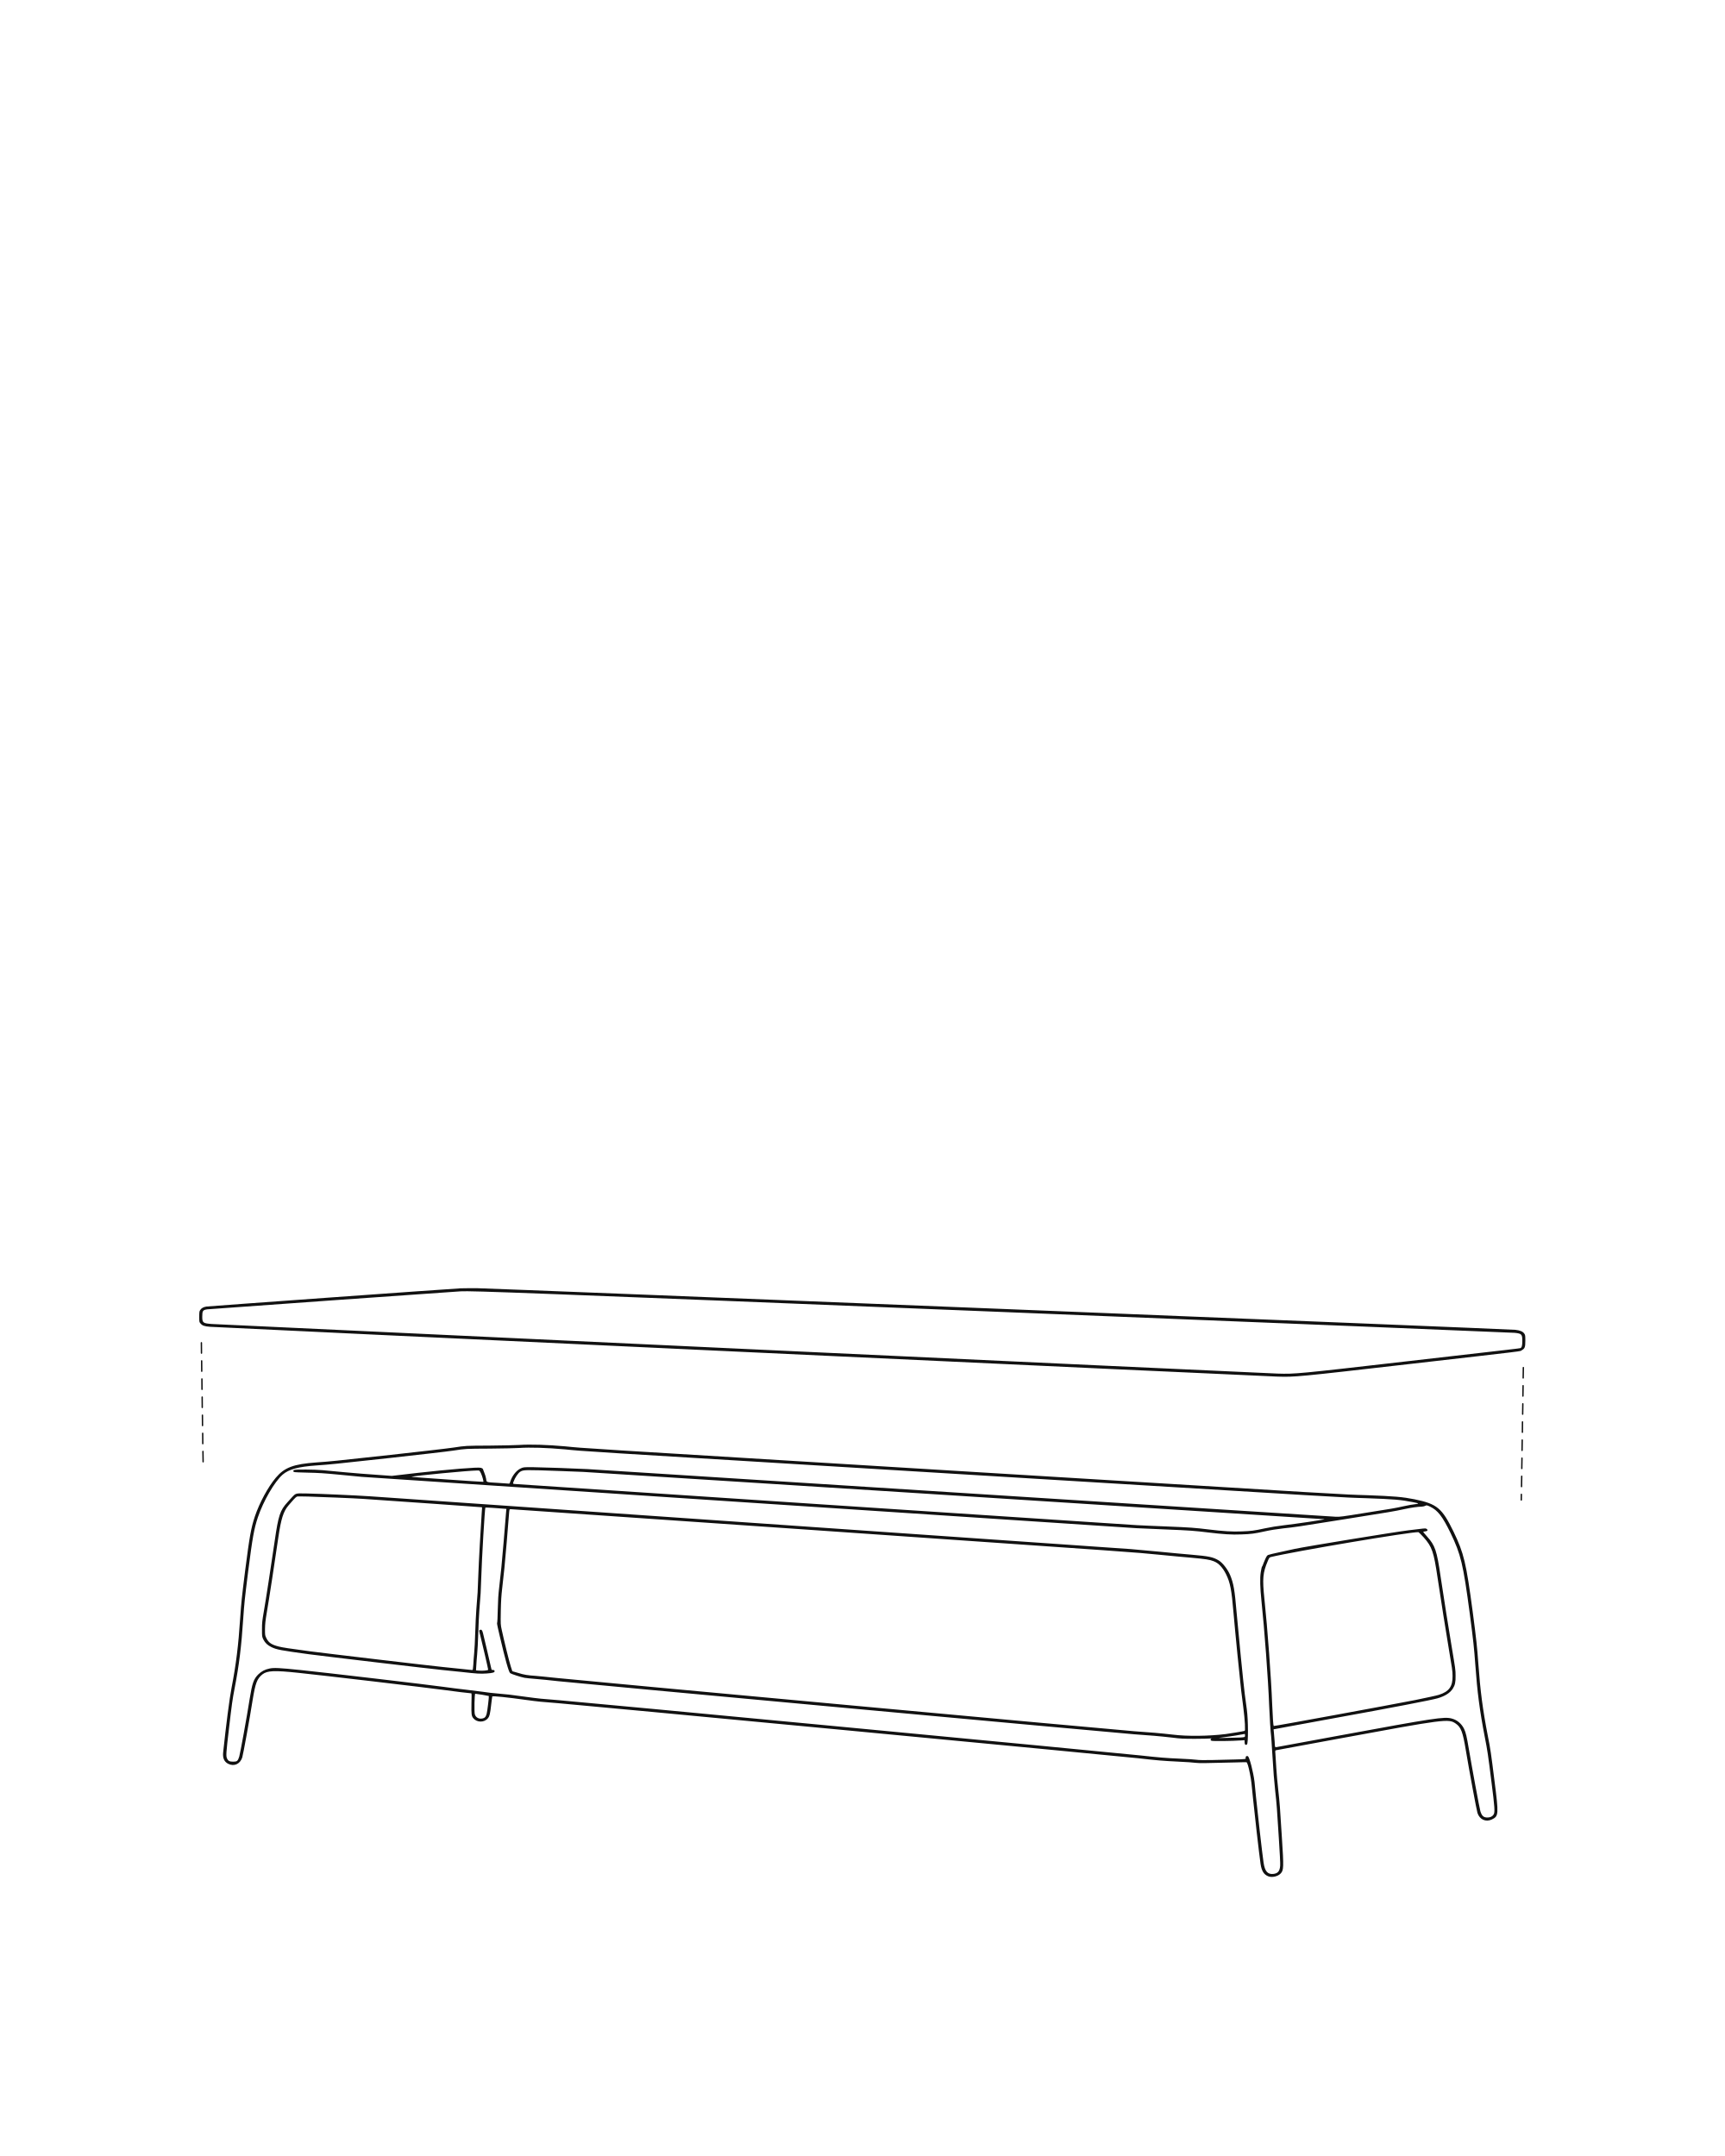
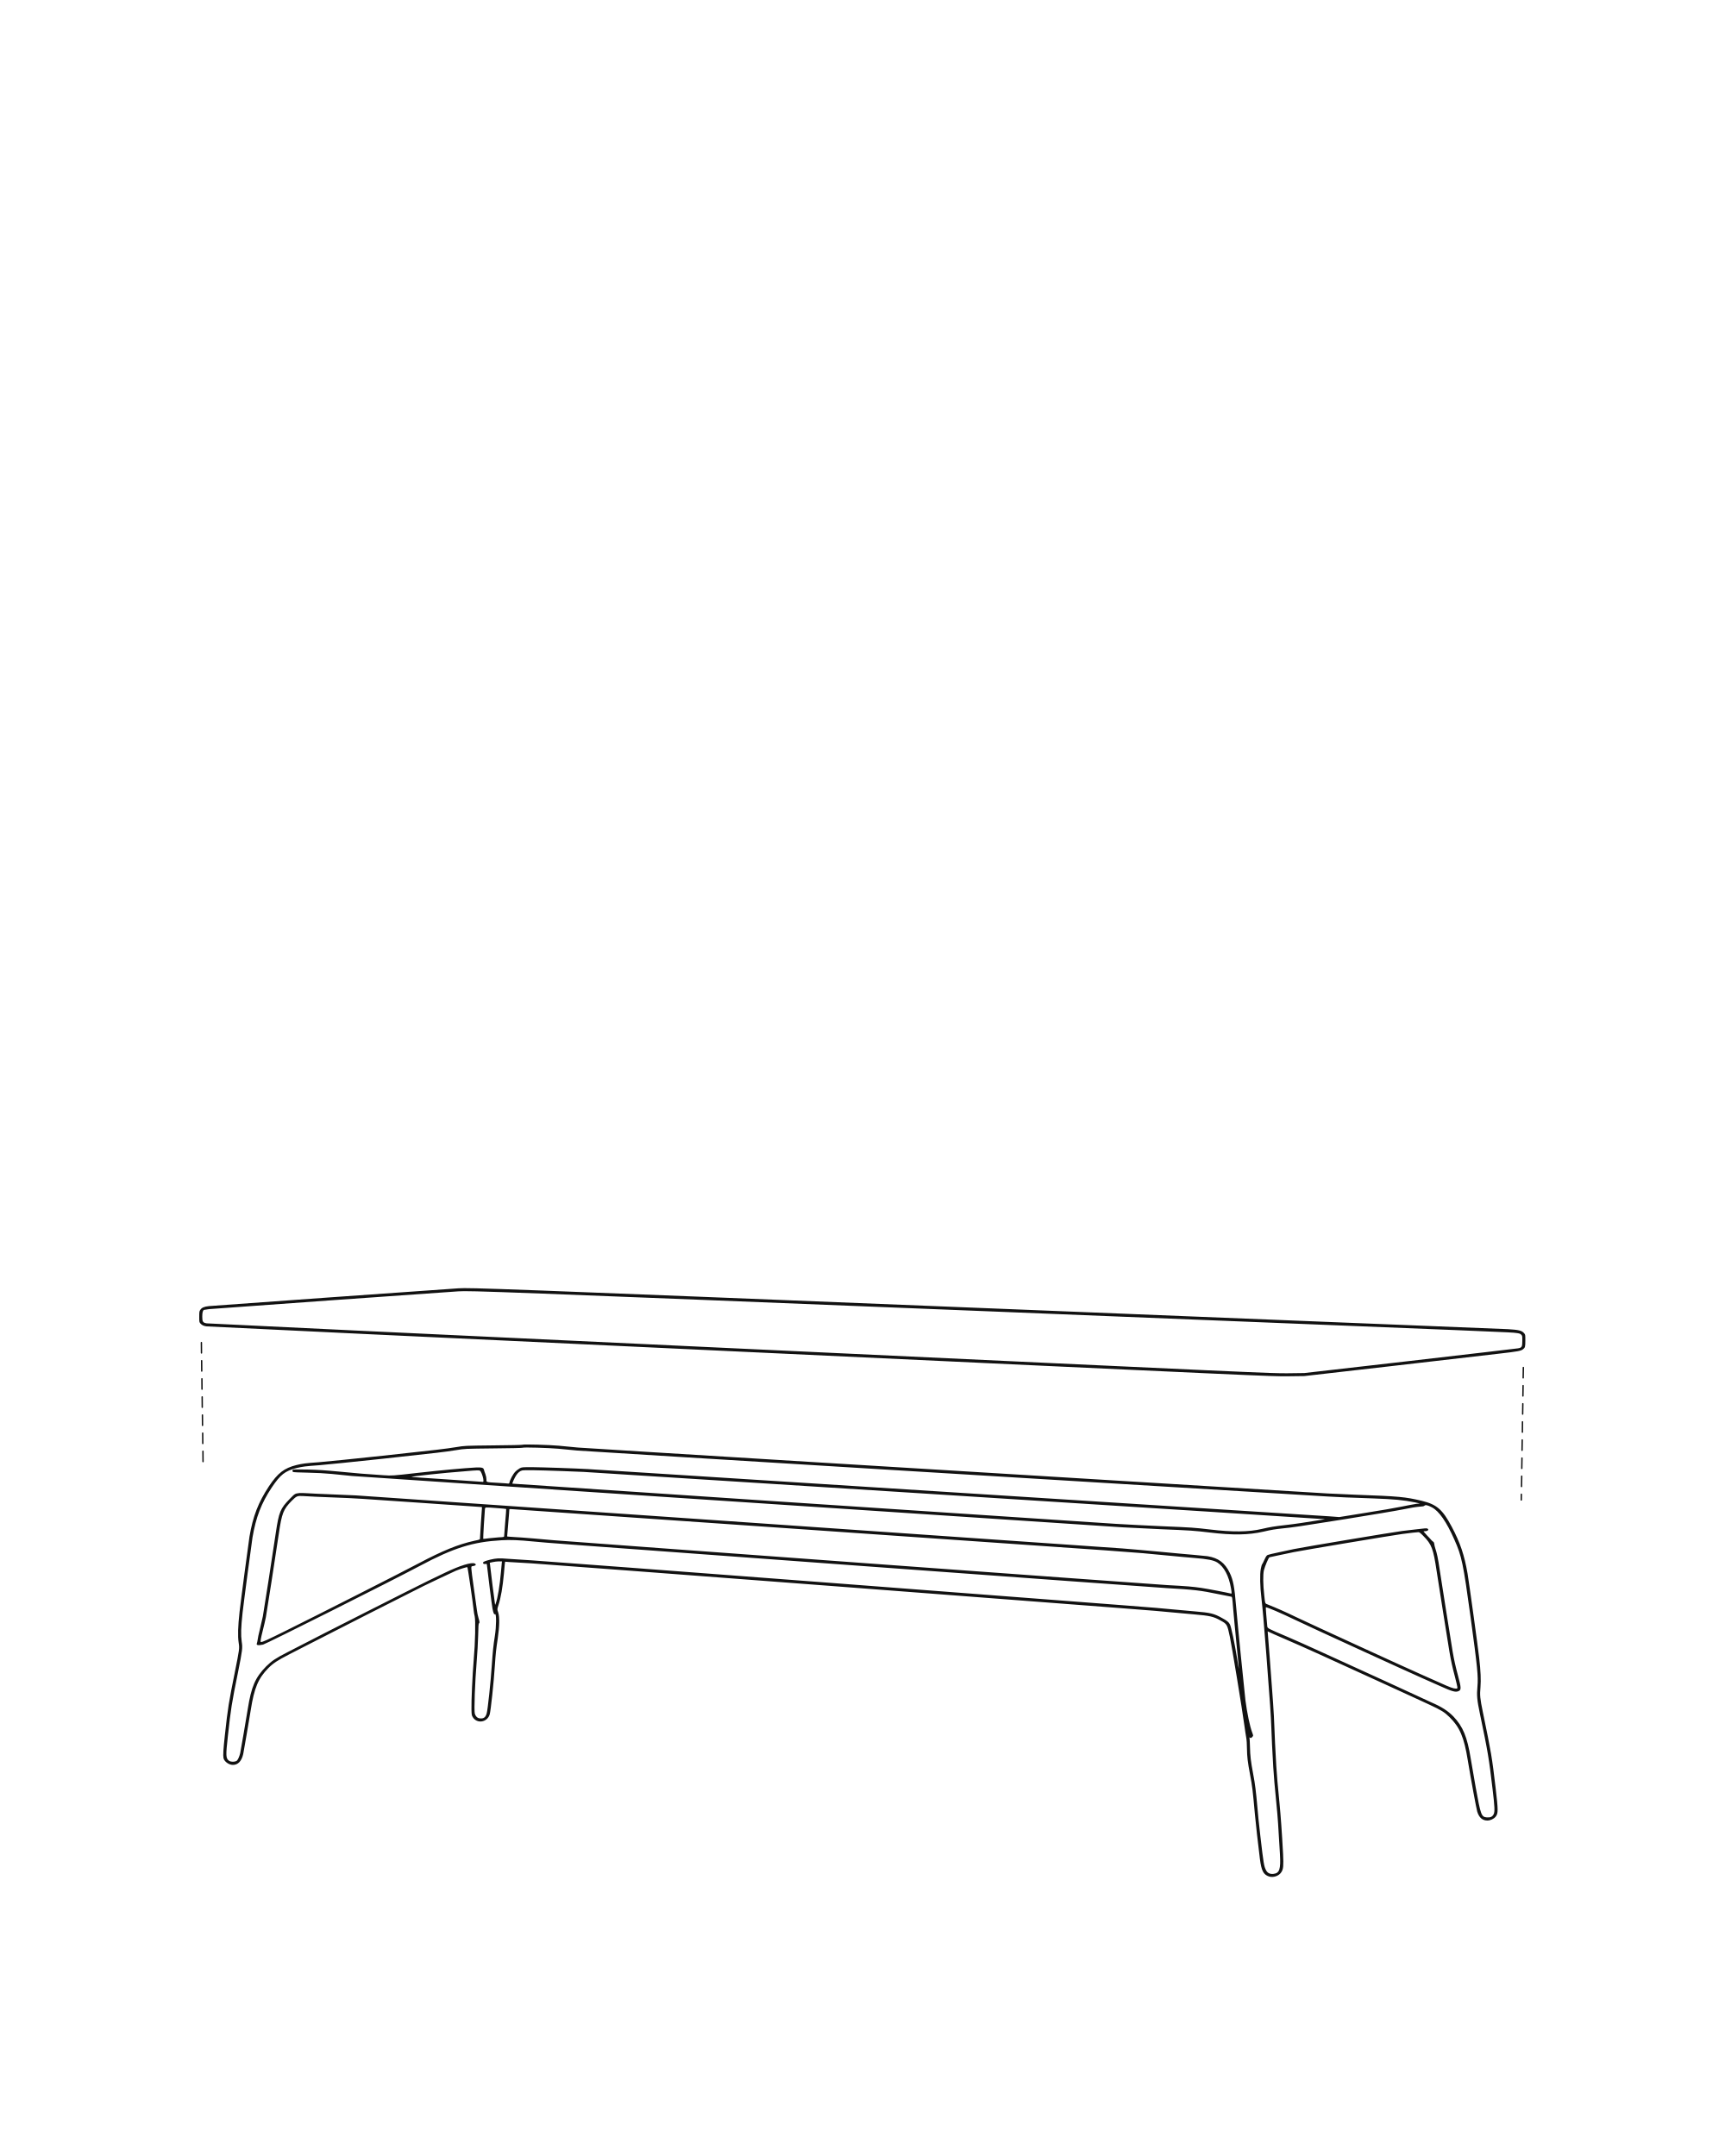
<svg xmlns="http://www.w3.org/2000/svg" width="2000" height="2500" viewBox="0 0 2000 2500">
  <g transform="translate(224 1487) scale(0.5)">
    <g transform="translate(0,1392) scale(0.25,-0.25)" fill="#111111" stroke="none">
-       <path d="M2480 5513 c-104 -5 -2338 -166 -2357 -169 -28 -4 -49 -16 -59 -34 -7 -10 -8 -20 -8 -61 0 -46 0 -49 11 -61 17 -21 36 -28 90 -32 63 -6 9776 -459 9900 -462 163 -5 181 -3 1219 116 1136 130 1027 117 1046 128 29 16 34 28 34 88 0 48 -1 54 -9 66 -13 20 -39 31 -83 36 -64 7 -9484 384 -9626 386 -70 0 -141 0 -158 -1z m5012 -219 c2602 -104 4746 -192 4766 -194 64 -7 70 -13 70 -76 0 -43 -5 -62 -19 -66 -12 -3 -47 -7 -1033 -120 -1037 -119 -1056 -121 -1218 -116 -89 2 -9811 455 -9884 460 -83 6 -90 11 -90 68 0 54 5 62 46 68 15 2 2286 164 2350 167 101 6 617 -14 5012 -191z M3024 4060 c-27 -2 -151 -5 -274 -6 -224 -1 -224 -1 -334 -18 -60 -9 -323 -39 -584 -68 -530 -58 -561 -61 -688 -70 -213 -15 -298 -47 -377 -141 -74 -88 -152 -233 -195 -360 -36 -108 -50 -189 -90 -501 -33 -264 -36 -295 -46 -439 -17 -260 -38 -430 -80 -648 -20 -103 -51 -346 -78 -599 -6 -54 9 -89 47 -108 55 -27 110 -2 130 59 8 24 72 376 97 537 25 153 40 193 89 233 46 36 109 39 335 15 205 -21 1205 -139 1342 -158 103 -14 247 -32 261 -32 4 0 4 -20 2 -93 -2 -102 0 -118 18 -139 33 -40 101 -40 134 0 16 18 22 45 31 128 5 40 9 74 10 75 5 6 148 -9 318 -33 109 -15 142 -18 298 -30 160 -12 5185 -489 5372 -510 197 -22 225 -24 380 -32 68 -3 139 -8 158 -11 33 -4 91 -3 370 4 51 2 95 2 99 2 8 -2 20 -41 33 -109 12 -61 15 -89 28 -226 9 -96 59 -536 70 -608 10 -67 31 -100 73 -116 35 -13 89 0 114 27 28 30 29 57 11 333 -18 292 -20 316 -34 445 -7 60 -15 151 -18 202 -3 51 -7 108 -8 127 -3 35 -3 35 11 37 7 1 263 49 569 105 997 184 1026 188 1093 141 48 -33 65 -77 93 -247 31 -187 100 -558 108 -582 20 -61 78 -87 134 -60 63 31 64 44 24 358 -33 264 -37 291 -62 418 -47 242 -70 418 -88 672 -11 152 -18 219 -52 478 -61 457 -82 545 -178 744 -107 219 -152 257 -362 300 -109 22 -191 29 -442 38 -250 8 -28 -5 -3718 220 -3778 230 -3508 213 -3716 233 -167 15 -325 20 -428 13z m424 -41 c208 -20 -62 -3 3716 -233 3690 -225 3468 -212 3718 -220 253 -9 318 -14 433 -37 57 -11 60 -14 15 -19 -15 -1 -60 -9 -100 -18 -97 -21 -88 -19 -358 -62 -216 -35 -241 -38 -274 -36 -94 6 -6881 438 -6940 442 -112 6 -422 17 -512 18 -84 0 -84 0 -111 -13 -41 -20 -79 -71 -95 -124 -5 -17 -5 -17 -24 -15 -10 1 -49 4 -86 6 -118 7 -108 4 -113 38 -3 16 -10 42 -17 57 -6 15 -12 30 -13 34 -2 4 -10 9 -19 11 -25 8 -292 -14 -586 -47 l-240 -28 -138 10 c-76 5 -206 15 -290 23 -84 8 -180 17 -214 20 -73 7 -253 8 -264 2 -10 -5 -10 -15 -1 -19 4 -2 61 -5 127 -6 100 -2 148 -5 284 -18 90 -9 188 -18 218 -21 78 -6 7091 -471 7182 -476 42 -2 166 -8 276 -12 226 -9 262 -12 394 -28 131 -16 220 -22 305 -18 91 3 121 7 217 28 54 12 110 21 172 28 118 13 102 10 576 86 444 71 441 70 544 92 69 15 126 23 168 24 11 1 24 4 29 7 12 7 16 7 47 -8 70 -34 113 -89 188 -243 96 -199 117 -287 178 -744 34 -259 41 -326 52 -478 18 -254 41 -430 88 -672 25 -128 29 -155 62 -418 30 -233 33 -278 20 -300 -11 -18 -31 -28 -57 -28 -36 0 -52 14 -66 58 -7 21 -79 411 -107 578 -19 114 -28 153 -44 186 -23 48 -64 83 -114 96 -70 19 -158 6 -1056 -160 -306 -57 -562 -104 -570 -105 -15 -2 -15 -2 -17 50 -2 28 -5 66 -7 83 -2 18 -3 32 -3 32 1 1 245 45 543 100 562 102 920 171 979 188 68 20 115 50 140 89 21 33 27 60 26 121 0 55 -2 64 -36 268 -20 114 -78 485 -103 652 -35 241 -51 288 -125 370 -21 23 -37 43 -36 45 1 1 9 2 17 3 24 2 30 13 13 24 -7 4 -14 5 -35 2 -14 -2 -75 -9 -134 -16 -112 -13 -944 -149 -1052 -172 -31 -7 -97 -21 -146 -32 -50 -10 -96 -22 -103 -25 -9 -5 -15 -14 -28 -44 -9 -20 -17 -41 -19 -47 -2 -5 -5 -13 -8 -16 -3 -3 -8 -27 -12 -52 -9 -56 -6 -146 6 -262 28 -265 63 -736 72 -976 4 -102 13 -248 18 -282 1 -8 6 -74 10 -148 13 -211 16 -247 28 -362 14 -128 16 -153 34 -444 8 -123 14 -235 12 -249 -4 -50 -20 -70 -60 -76 -55 -7 -82 22 -94 105 -11 72 -61 512 -70 608 -6 59 -12 123 -14 142 -11 91 -47 229 -61 236 -11 7 -24 -2 -21 -14 3 -13 2 -13 -112 -16 -53 -1 -144 -3 -203 -5 -71 -1 -118 -1 -144 3 -40 4 -65 6 -153 10 -121 5 -195 11 -366 30 -205 23 -5227 500 -5390 512 -157 12 -188 15 -312 32 -145 20 -170 23 -256 30 -40 3 -102 10 -138 16 -36 5 -108 14 -160 20 -52 6 -144 17 -206 26 -141 20 -1120 135 -1326 156 -194 20 -248 23 -288 14 -42 -8 -75 -26 -104 -54 -43 -43 -57 -82 -80 -226 -25 -161 -89 -513 -97 -537 -13 -41 -20 -47 -56 -47 -34 0 -47 7 -57 29 -11 23 -9 51 18 279 26 224 33 274 52 371 42 218 63 388 80 648 10 144 13 175 46 439 40 312 54 393 90 501 51 151 154 330 230 396 57 49 143 73 314 85 127 9 158 12 688 70 261 29 524 59 584 68 110 17 110 17 334 18 123 1 247 4 274 6 102 7 257 2 424 -13z m-38 -201 c90 -3 183 -7 206 -8 132 -7 6877 -438 6878 -439 4 -3 -271 -44 -370 -55 -75 -9 -130 -18 -186 -30 -96 -21 -125 -25 -215 -28 -82 -4 -172 2 -303 18 -132 16 -168 19 -394 28 -110 4 -233 10 -274 12 -106 6 -5751 380 -5771 382 -16 2 -16 2 -11 18 14 40 43 83 64 96 29 18 45 18 376 6z m-740 -23 c11 -24 25 -74 21 -77 -1 -1 -153 9 -339 22 -186 12 -333 24 -328 25 38 10 527 57 607 58 25 1 25 1 39 -28z m8744 -593 c77 -88 92 -131 128 -374 25 -167 83 -538 103 -652 32 -189 36 -214 36 -258 2 -99 -33 -146 -127 -176 -18 -6 -116 -27 -218 -48 -223 -44 -1311 -244 -1314 -241 -4 4 -9 81 -14 199 -9 240 -43 704 -72 978 -20 190 -15 245 31 353 13 31 15 33 28 37 207 51 1304 236 1370 231 3 -1 25 -23 49 -49z m-8735 -1459 c34 -6 62 -11 63 -12 3 -3 -14 -144 -20 -165 -8 -28 -16 -37 -34 -42 -35 -10 -67 6 -76 38 -6 23 -3 190 4 190 1 0 29 -4 63 -9z M954 3606 c-10 -3 -23 -14 -34 -27 -10 -11 -30 -34 -46 -51 -68 -74 -84 -121 -118 -358 -34 -233 -83 -553 -101 -655 -15 -87 -17 -104 -17 -165 0 -68 0 -68 13 -95 16 -32 40 -54 76 -71 48 -23 86 -30 351 -66 144 -19 1133 -136 1236 -146 46 -5 125 -13 176 -18 142 -16 171 -18 232 -14 56 4 74 9 74 22 0 7 -11 13 -20 11 -6 -1 -8 1 -10 8 -11 50 -72 311 -78 333 -7 29 -15 37 -28 30 -10 -5 -10 -1 6 -65 17 -67 70 -296 70 -304 0 -7 -56 -12 -91 -8 l-22 2 3 47 c1 25 5 72 8 104 3 32 8 119 10 194 2 75 7 169 10 210 12 144 14 179 18 308 5 174 33 642 38 647 2 2 114 -5 167 -10 l28 -2 -3 -31 c-1 -16 -11 -137 -22 -268 -20 -237 -23 -263 -42 -430 -8 -67 -11 -116 -13 -206 -1 -65 -4 -120 -6 -122 -2 -3 1 -22 7 -48 6 -24 14 -59 18 -78 50 -214 82 -329 96 -341 10 -8 100 -37 133 -43 11 -2 55 -7 97 -10 42 -3 141 -13 220 -22 151 -17 5154 -478 5338 -492 58 -4 142 -11 186 -14 44 -4 120 -11 168 -17 78 -10 102 -11 210 -11 67 0 130 2 140 3 13 2 16 2 11 -1 -10 -6 -9 -15 2 -20 9 -5 193 -3 272 3 l35 2 0 -18 c0 -22 9 -31 22 -21 13 9 12 229 -1 322 -5 36 -13 100 -19 143 -12 89 -61 586 -76 759 -18 211 -28 269 -60 347 -23 54 -71 116 -108 137 -51 30 -87 38 -250 52 -63 5 -198 18 -300 28 -102 10 -221 20 -264 24 -63 5 -6653 462 -7060 490 -121 8 -443 23 -586 26 -65 2 -83 1 -96 -4z m366 -34 c107 -4 220 -10 252 -12 339 -23 1106 -77 1107 -78 1 0 -1 -25 -3 -54 -9 -123 -28 -467 -32 -588 -4 -129 -6 -164 -18 -308 -3 -41 -8 -135 -10 -210 -2 -75 -7 -162 -10 -194 -3 -32 -7 -80 -8 -107 -3 -41 -4 -49 -10 -49 -3 0 -46 4 -96 10 -49 5 -128 13 -174 18 -103 10 -1092 127 -1236 146 -195 26 -252 35 -288 44 -67 17 -94 35 -115 77 -13 27 -13 27 -13 85 1 49 3 73 17 156 17 96 78 494 107 696 25 171 47 240 93 294 13 14 34 38 47 54 13 15 28 28 32 29 12 4 139 0 358 -9z m4467 -304 c3114 -216 2910 -201 3169 -226 102 -10 237 -23 300 -28 133 -12 174 -18 210 -33 45 -17 83 -58 114 -120 39 -80 51 -141 70 -367 12 -144 59 -617 70 -710 4 -36 13 -107 20 -158 7 -51 13 -120 15 -155 2 -59 2 -62 -5 -64 -13 -4 -125 -22 -174 -29 -156 -19 -353 -22 -490 -5 -48 6 -124 13 -168 17 -44 3 -128 10 -186 14 -185 14 -5187 475 -5356 494 -89 9 -179 19 -200 20 -74 5 -107 10 -161 27 l-55 16 -14 43 c-14 42 -64 246 -84 340 -11 50 -11 51 -9 174 2 98 5 143 13 212 19 166 22 193 42 428 11 130 21 252 22 271 3 35 3 35 16 35 8 0 1286 -88 2841 -196z m3969 -1903 c0 -16 0 -16 -47 -19 -26 -1 -59 -2 -73 -2 -14 0 -52 -1 -84 -2 -32 0 -50 0 -40 0 33 4 162 22 200 30 21 4 39 7 41 7 2 1 3 -6 3 -14z" />
+       <path d="M2460 5513 c-135 -8 -2284 -162 -2314 -165 -46 -5 -67 -14 -81 -36 -8 -12 -9 -18 -9 -62 0 -47 0 -50 10 -62 14 -16 29 -24 57 -28 13 -2 2238 -108 4945 -234 4922 -230 4922 -230 5080 -229 l158 2 804 92 c442 51 890 103 995 115 190 22 209 26 230 42 19 15 21 22 21 81 0 53 0 55 -11 67 -20 25 -50 32 -149 38 -23 1 -2171 88 -4773 192 -4658 187 -4850 194 -4963 187z m4959 -215 c4990 -200 4790 -192 4849 -199 33 -4 39 -6 49 -15 11 -11 11 -12 11 -57 0 -58 -4 -65 -42 -71 -13 -2 -464 -55 -1002 -117 l-978 -112 -156 -2 c-156 -1 -156 -1 -5078 229 -2707 126 -4933 232 -4946 234 -36 6 -42 14 -42 62 0 39 5 59 17 63 4 1 24 4 46 7 29 3 2177 157 2313 165 112 7 318 -1 4959 -187z M3055 4062 c-1 -2 -123 -5 -270 -6 -267 -3 -267 -3 -345 -16 -114 -18 -159 -23 -682 -80 -262 -28 -527 -55 -590 -60 -129 -9 -154 -13 -209 -26 -116 -29 -174 -74 -257 -198 -98 -149 -148 -277 -180 -466 -9 -57 -79 -584 -92 -698 -15 -138 -18 -223 -8 -289 8 -51 7 -56 -36 -272 -56 -277 -65 -332 -92 -581 -15 -136 -18 -189 -13 -215 7 -32 50 -63 87 -63 48 0 81 35 96 101 5 24 57 327 70 409 32 204 69 293 164 389 45 45 88 73 188 124 42 21 103 53 136 70 75 40 1083 552 1116 567 13 6 77 37 142 68 65 31 135 64 156 73 38 16 104 36 107 33 4 -4 50 -318 59 -404 1 -13 5 -36 9 -52 9 -40 5 -244 -9 -402 -12 -142 -23 -385 -21 -460 1 -48 2 -56 11 -71 38 -66 135 -52 158 23 10 34 38 297 48 454 8 117 11 145 27 252 16 112 18 197 4 241 -10 28 -10 28 2 66 23 71 39 166 51 293 3 37 7 78 8 90 l3 21 36 -3 c21 -1 112 -7 205 -12 92 -6 1356 -101 2810 -212 3163 -242 2920 -223 3100 -240 80 -8 189 -17 243 -22 142 -12 178 -20 241 -56 62 -34 63 -36 88 -155 16 -74 114 -670 134 -819 6 -42 13 -92 17 -112 4 -21 7 -64 7 -104 1 -74 7 -125 28 -236 22 -116 25 -145 46 -376 7 -81 28 -262 46 -410 14 -110 32 -145 84 -163 41 -13 93 5 115 40 19 29 21 60 16 168 -11 207 -22 355 -33 469 -19 194 -23 243 -30 348 -10 176 -14 254 -18 368 -4 119 -13 246 -43 639 l-19 242 15 -7 c8 -5 71 -32 140 -62 69 -29 216 -95 327 -145 506 -231 796 -363 864 -395 41 -19 111 -52 156 -72 108 -50 137 -68 184 -114 96 -94 136 -188 170 -400 30 -182 79 -447 88 -478 17 -55 48 -82 94 -82 28 0 60 15 77 36 24 31 24 56 -1 270 -33 281 -40 322 -118 700 -26 127 -29 154 -22 233 5 66 2 146 -12 269 -12 108 -95 706 -108 784 -30 171 -67 283 -146 432 -86 162 -139 208 -279 242 -152 36 -209 42 -609 56 -92 4 -211 9 -264 12 -3406 207 -6883 420 -6954 426 -52 5 -132 12 -178 17 -86 8 -329 15 -335 9z m331 -37 c46 -5 126 -12 178 -17 68 -6 5899 -363 6956 -426 100 -6 213 -11 426 -18 190 -7 281 -15 388 -37 l44 -10 -37 -4 c-20 -3 -79 -14 -132 -25 -52 -11 -204 -37 -337 -58 l-242 -39 -92 7 c-92 6 -6748 430 -6876 438 -120 7 -421 17 -518 18 -94 0 -94 0 -116 -11 -12 -7 -31 -21 -41 -32 -20 -20 -49 -74 -53 -98 -3 -11 -4 -12 -15 -11 -7 1 -44 4 -83 6 -124 7 -116 5 -116 31 0 14 -4 34 -10 51 -6 15 -12 33 -13 39 -4 20 -19 24 -75 22 -111 -6 -319 -25 -540 -50 -237 -27 -237 -27 -314 -22 -168 11 -257 18 -416 34 -139 13 -187 16 -293 19 -70 1 -130 1 -133 -1 -8 -5 -7 -18 1 -22 4 -2 64 -5 133 -6 94 -2 151 -5 226 -12 55 -6 140 -14 188 -19 67 -6 3383 -227 7144 -476 66 -4 231 -12 366 -18 272 -11 297 -13 442 -30 216 -26 361 -24 502 8 72 17 110 23 178 30 99 10 134 15 580 86 235 38 476 78 534 90 69 14 121 23 150 25 35 2 45 4 51 10 9 9 28 5 69 -16 66 -35 135 -134 208 -300 68 -152 82 -220 150 -717 64 -471 72 -551 64 -643 -8 -81 -4 -128 22 -251 76 -365 84 -413 118 -702 20 -164 22 -211 10 -234 -12 -23 -29 -31 -62 -29 -52 4 -58 21 -104 277 -17 99 -38 219 -46 266 -33 205 -72 299 -161 393 -51 52 -107 89 -205 131 -16 7 -78 36 -136 63 -96 45 -339 156 -896 410 -111 51 -246 111 -300 134 -193 82 -187 79 -190 102 -6 62 -15 172 -13 173 5 5 144 -55 275 -118 113 -55 1044 -481 1178 -540 44 -19 116 -51 160 -71 119 -54 149 -62 178 -47 22 11 21 32 -8 140 -25 93 -37 150 -50 224 -18 109 -105 658 -120 758 -16 110 -26 156 -41 200 -5 16 -10 36 -10 44 -1 8 -4 15 -9 18 -4 2 -12 9 -18 16 -5 7 -24 26 -41 44 -17 18 -31 34 -31 35 0 2 6 3 14 3 27 0 40 16 20 25 -7 3 -29 1 -95 -7 -47 -5 -108 -13 -137 -16 -76 -9 -925 -151 -1005 -168 -37 -8 -104 -22 -149 -32 -46 -9 -88 -20 -95 -23 -9 -5 -16 -15 -29 -44 -9 -20 -19 -40 -22 -43 -3 -3 -8 -23 -12 -43 -9 -48 -7 -165 6 -269 13 -118 19 -182 46 -528 36 -470 41 -545 46 -673 4 -116 8 -193 18 -369 7 -105 11 -154 30 -348 11 -107 17 -196 32 -459 8 -139 -4 -176 -61 -182 -32 -3 -55 8 -68 34 -19 37 -22 52 -53 319 -16 143 -20 177 -28 274 -11 125 -21 211 -38 298 -23 122 -28 169 -30 251 -1 40 -3 77 -4 82 -3 9 -2 10 5 5 8 -4 10 -3 19 6 12 14 12 11 0 44 -21 56 -47 180 -62 296 -10 83 -73 712 -86 865 -16 192 -28 253 -60 319 -45 93 -105 138 -206 154 -14 2 -69 7 -122 12 -53 4 -199 18 -326 30 -126 12 -280 25 -342 30 -315 23 -7043 488 -7108 492 -42 2 -147 7 -234 10 -87 3 -184 8 -216 10 -32 2 -65 3 -74 2 -44 -6 -41 -4 -91 -55 -87 -89 -100 -120 -129 -315 -31 -211 -111 -725 -120 -774 -6 -29 -19 -83 -28 -122 -10 -38 -19 -81 -20 -94 -2 -13 -5 -28 -7 -33 -9 -19 10 -23 57 -13 29 7 1181 585 1454 730 315 168 492 223 758 238 85 5 155 2 300 -12 133 -13 120 -12 2980 -222 1510 -111 2811 -205 2890 -210 250 -14 312 -21 484 -57 55 -11 105 -21 111 -22 13 -2 12 1 21 -111 3 -42 17 -185 30 -318 13 -133 24 -242 23 -242 -1 -1 -9 47 -18 107 -21 130 -53 284 -65 306 -10 21 -27 35 -74 60 -73 41 -106 49 -251 61 -54 5 -163 14 -243 22 -180 17 63 -2 -3101 240 -1453 111 -2719 206 -2813 212 -94 6 -192 12 -217 14 -81 7 -107 5 -162 -8 -51 -13 -67 -20 -67 -30 0 -8 12 -13 24 -10 11 3 11 3 14 -23 7 -69 43 -352 50 -391 8 -42 15 -58 24 -52 13 8 12 -114 -2 -202 -14 -86 -20 -149 -28 -266 -10 -156 -38 -420 -48 -453 -11 -38 -30 -50 -66 -45 -21 3 -37 19 -44 43 -8 31 1 288 18 493 6 65 11 168 13 230 2 88 3 113 8 115 7 5 6 13 -5 51 -6 19 -12 49 -14 68 -3 19 -15 112 -29 208 -30 218 -29 201 -9 204 27 4 35 15 18 24 -29 15 -139 -19 -278 -86 -35 -17 -104 -50 -154 -74 -92 -44 -1065 -537 -1174 -595 -33 -17 -94 -49 -136 -70 -104 -53 -143 -79 -194 -130 -101 -103 -137 -187 -170 -395 -13 -82 -65 -385 -70 -409 -7 -29 -20 -59 -30 -69 -14 -13 -56 -14 -73 -2 -31 23 -32 45 -11 232 27 250 35 301 94 591 41 205 43 225 34 282 -9 63 -7 131 8 269 13 114 83 641 92 698 32 188 82 318 179 464 80 119 123 153 230 180 55 13 80 17 209 26 63 5 328 32 590 60 523 57 568 62 682 80 78 13 78 13 345 16 147 1 269 4 270 6 6 6 245 -1 331 -9z m32 -207 c90 -3 181 -7 202 -8 185 -11 6832 -434 6852 -437 l26 -2 -42 -7 c-142 -23 -242 -38 -332 -48 -97 -11 -134 -17 -212 -35 -121 -29 -276 -30 -482 -5 -145 17 -170 19 -442 30 -135 6 -328 16 -428 22 -1405 92 -5597 372 -5599 373 -3 4 20 56 36 79 16 24 34 39 56 44 16 4 144 2 365 -6z m-750 -7 c11 -18 24 -61 24 -79 0 -15 -1 -16 -11 -14 -6 1 -157 11 -336 23 -179 11 -324 22 -322 23 5 5 333 40 451 48 62 5 115 9 118 10 3 0 20 1 37 2 31 0 31 0 39 -13z m-1538 -231 c46 -2 134 -6 194 -8 168 -6 217 -9 804 -50 301 -21 548 -38 549 -38 1 0 2 -6 1 -13 -2 -14 -18 -261 -18 -278 0 -11 -1 -11 -53 -22 -149 -33 -290 -90 -517 -210 -125 -67 -931 -476 -1230 -624 -176 -87 -214 -105 -232 -105 -7 0 -3 26 18 109 10 38 22 92 28 121 9 49 89 563 120 774 28 191 42 227 120 306 45 45 51 47 106 44 14 -1 64 -4 110 -6z m1692 -106 c44 -3 80 -7 81 -8 1 -1 -3 -56 -9 -123 -5 -66 -10 -125 -10 -129 0 -8 -3 -9 -50 -11 -28 -2 -71 -6 -96 -9 -26 -4 -47 -6 -48 -5 -2 2 13 257 16 278 3 16 0 16 116 7z m2968 -206 c3146 -218 2898 -200 3208 -230 125 -12 253 -24 284 -26 128 -10 183 -21 218 -43 62 -40 106 -123 126 -239 8 -48 8 -52 -3 -48 -31 8 -216 44 -273 52 -83 12 -130 16 -316 26 -112 6 -5466 398 -5688 416 -29 2 -110 10 -182 16 -71 6 -157 13 -191 14 -34 2 -61 4 -61 6 0 1 5 55 10 120 6 65 10 121 10 126 0 7 2 8 15 7 8 -1 1288 -89 2843 -197z m5619 -51 c79 -80 93 -118 125 -331 19 -125 98 -624 118 -744 15 -86 26 -139 52 -236 10 -40 20 -80 21 -89 2 -17 2 -17 -14 -17 -22 0 -53 11 -145 53 -44 20 -116 52 -160 71 -135 59 -1066 486 -1178 540 -92 45 -181 84 -261 116 -26 10 -24 4 -33 88 -11 98 -12 188 -3 229 11 42 43 118 52 121 4 1 41 9 83 18 42 8 106 22 143 30 78 16 927 158 1005 168 29 3 72 9 96 12 24 3 49 5 54 5 8 1 18 -7 45 -34z m-8547 -254 c-1 -9 -5 -48 -8 -87 -10 -117 -30 -238 -48 -287 -5 -15 -5 -15 -7 -3 -3 12 -40 306 -45 357 l-3 24 26 6 c14 4 39 6 56 7 l31 0 -2 -17z" />
    </g>
  </g>
-   <path d="M233.5 1557.0L233.6 1569.0 M233.8 1578.0L233.9 1590.0 M234.1 1599.0L234.2 1611.0 M234.4 1620.0L234.5 1632.0 M234.7 1641.0L234.8 1653.0 M235.0 1662.0L235.1 1674.0 M235.3 1683.0L235.5 1695.0 M1766.2 1585.8L1766.0 1597.8 M1765.9 1606.8L1765.7 1618.8 M1765.6 1627.8L1765.4 1639.8 M1765.2 1648.8L1765.1 1660.8 M1764.9 1669.8L1764.7 1681.8 M1764.6 1690.8L1764.4 1702.8 M1764.3 1711.8L1764.1 1723.8 M1763.9 1732.8L1763.8 1739.3" fill="none" stroke="#111111" stroke-width="1.6" stroke-linecap="round" />
+   <path d="M233.5 1556.8L233.6 1568.8 M233.8 1577.8L233.9 1589.8 M234.1 1598.8L234.2 1610.8 M234.4 1619.8L234.5 1631.8 M234.7 1640.8L234.8 1652.8 M235.0 1661.8L235.1 1673.8 M235.3 1682.8L235.4 1694.8 M1766.2 1585.7L1766.0 1597.7 M1765.9 1606.7L1765.7 1618.7 M1765.6 1627.7L1765.4 1639.7 M1765.2 1648.7L1765.1 1660.7 M1764.9 1669.7L1764.7 1681.7 M1764.6 1690.7L1764.4 1702.7 M1764.3 1711.7L1764.1 1723.7 M1763.9 1732.7L1763.8 1739.3" fill="none" stroke="#111111" stroke-width="1.6" stroke-linecap="round" />
</svg>
